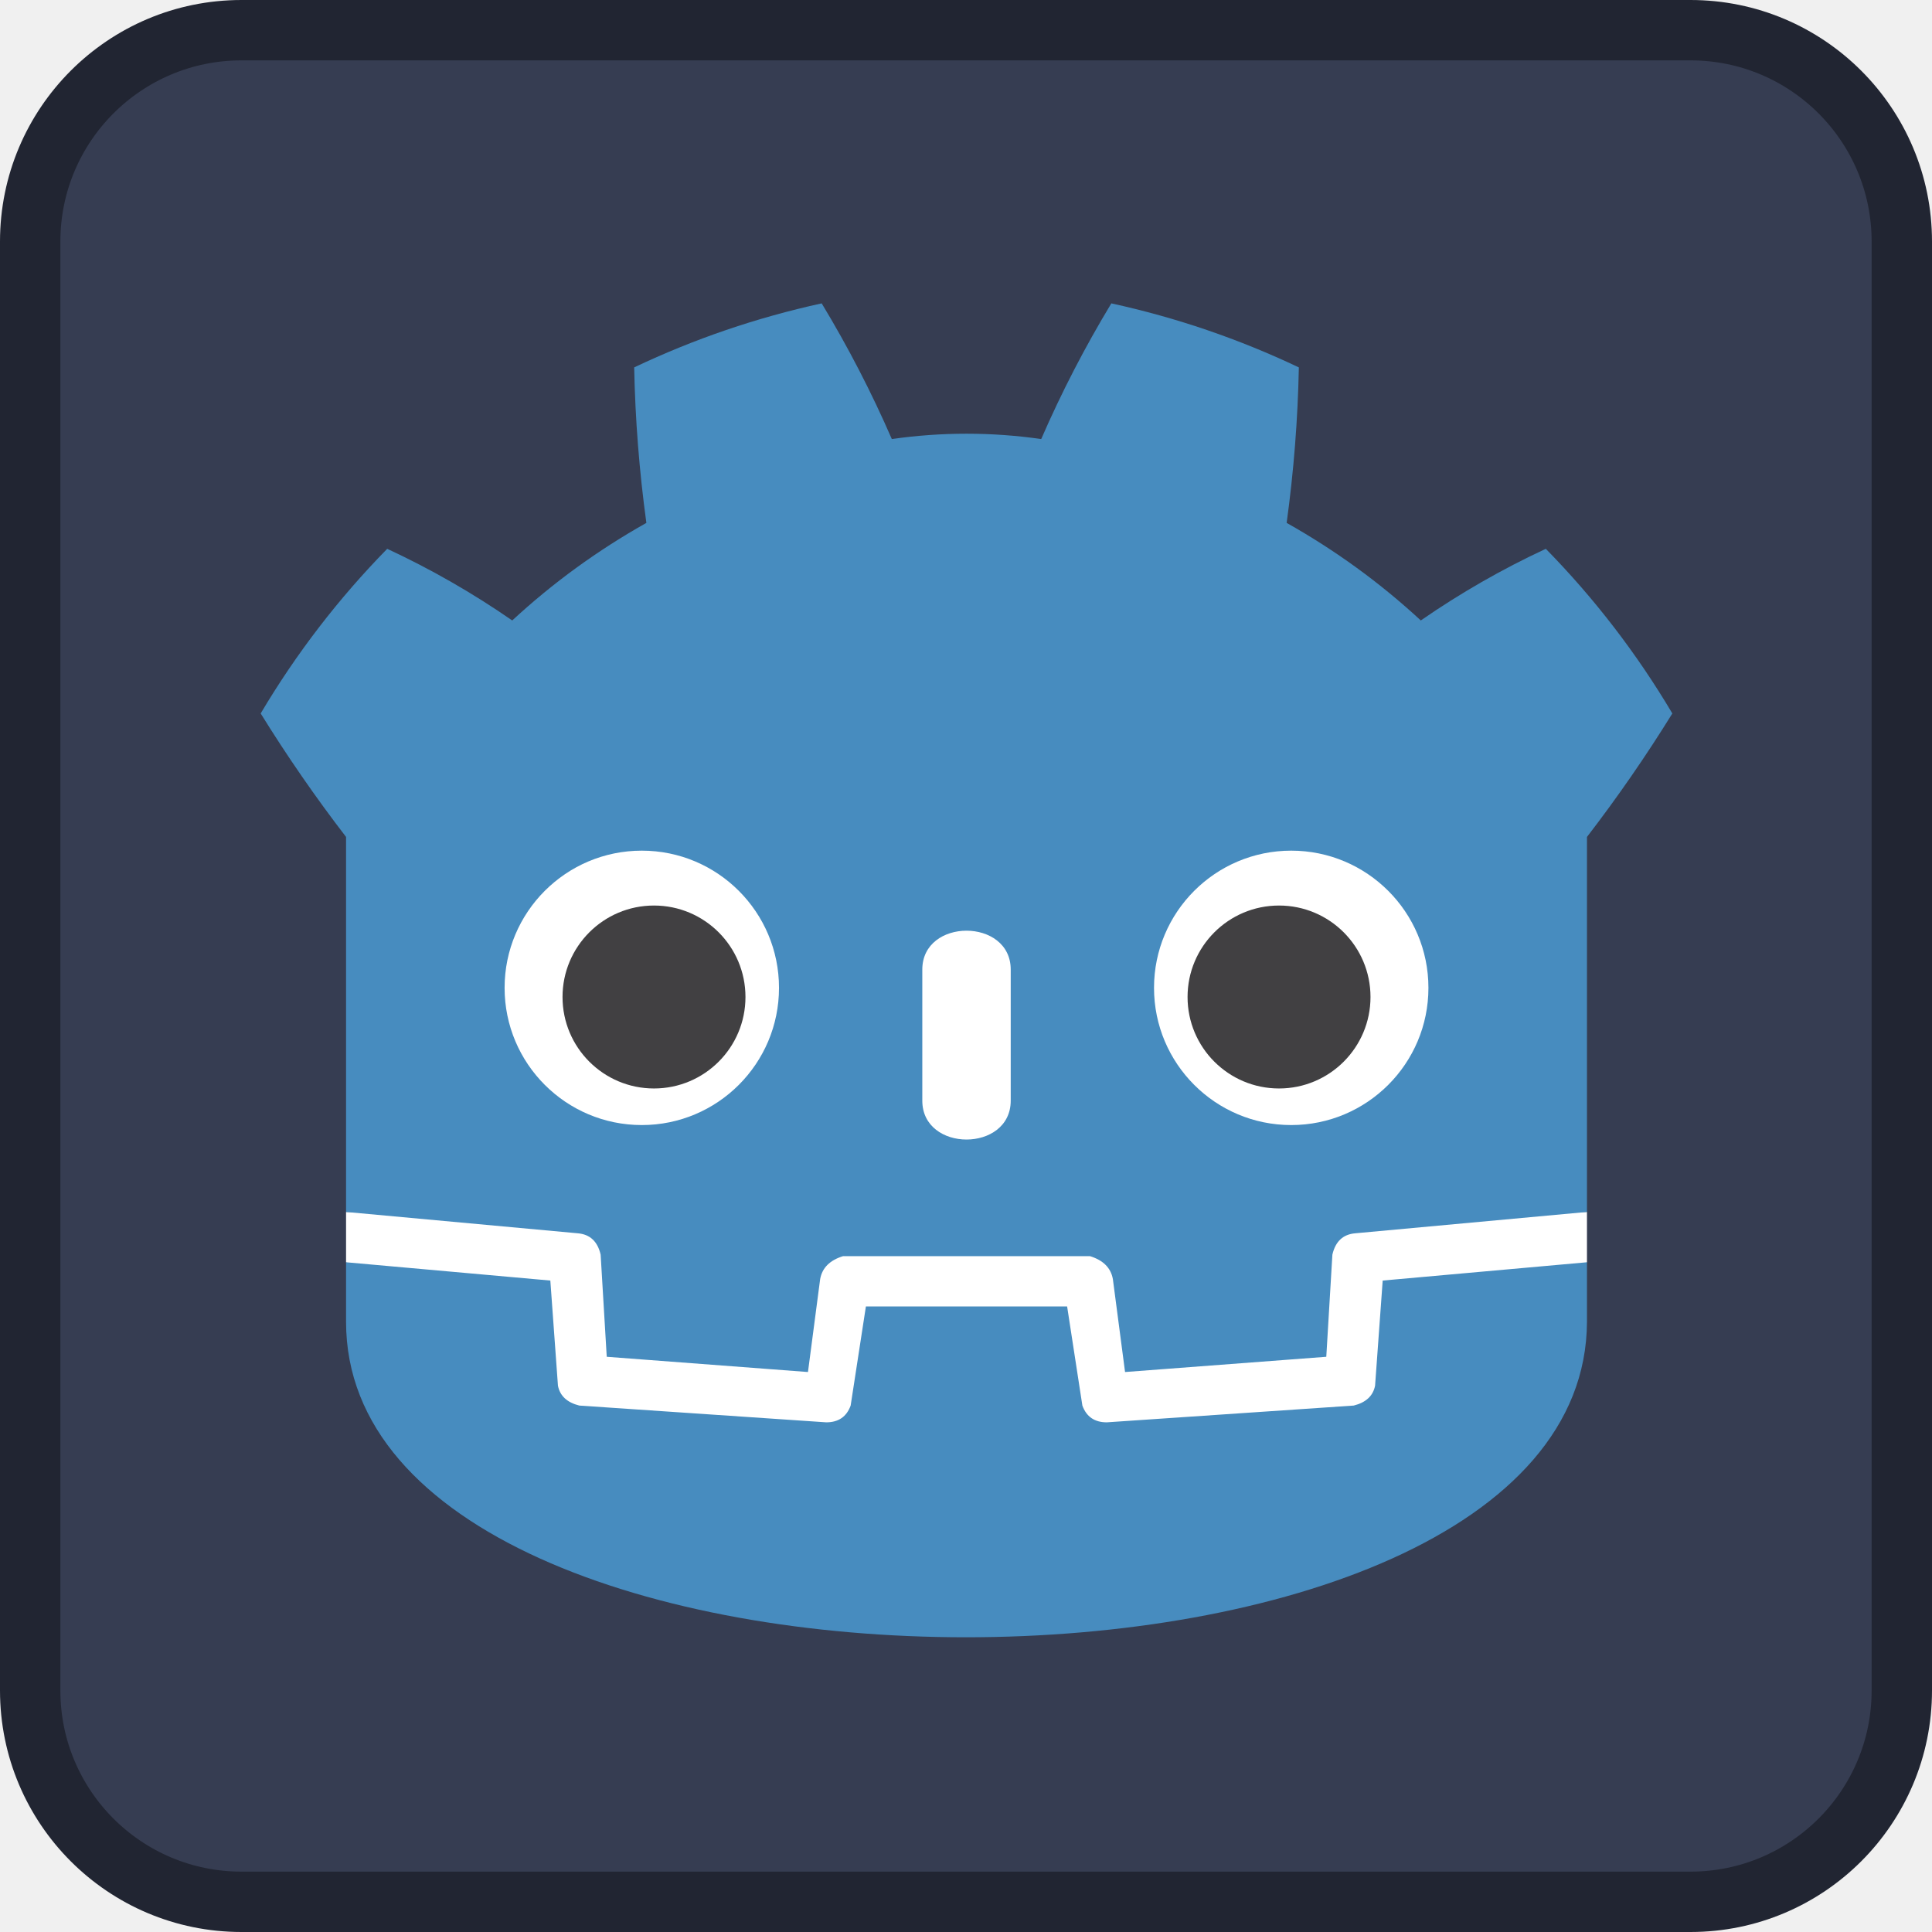
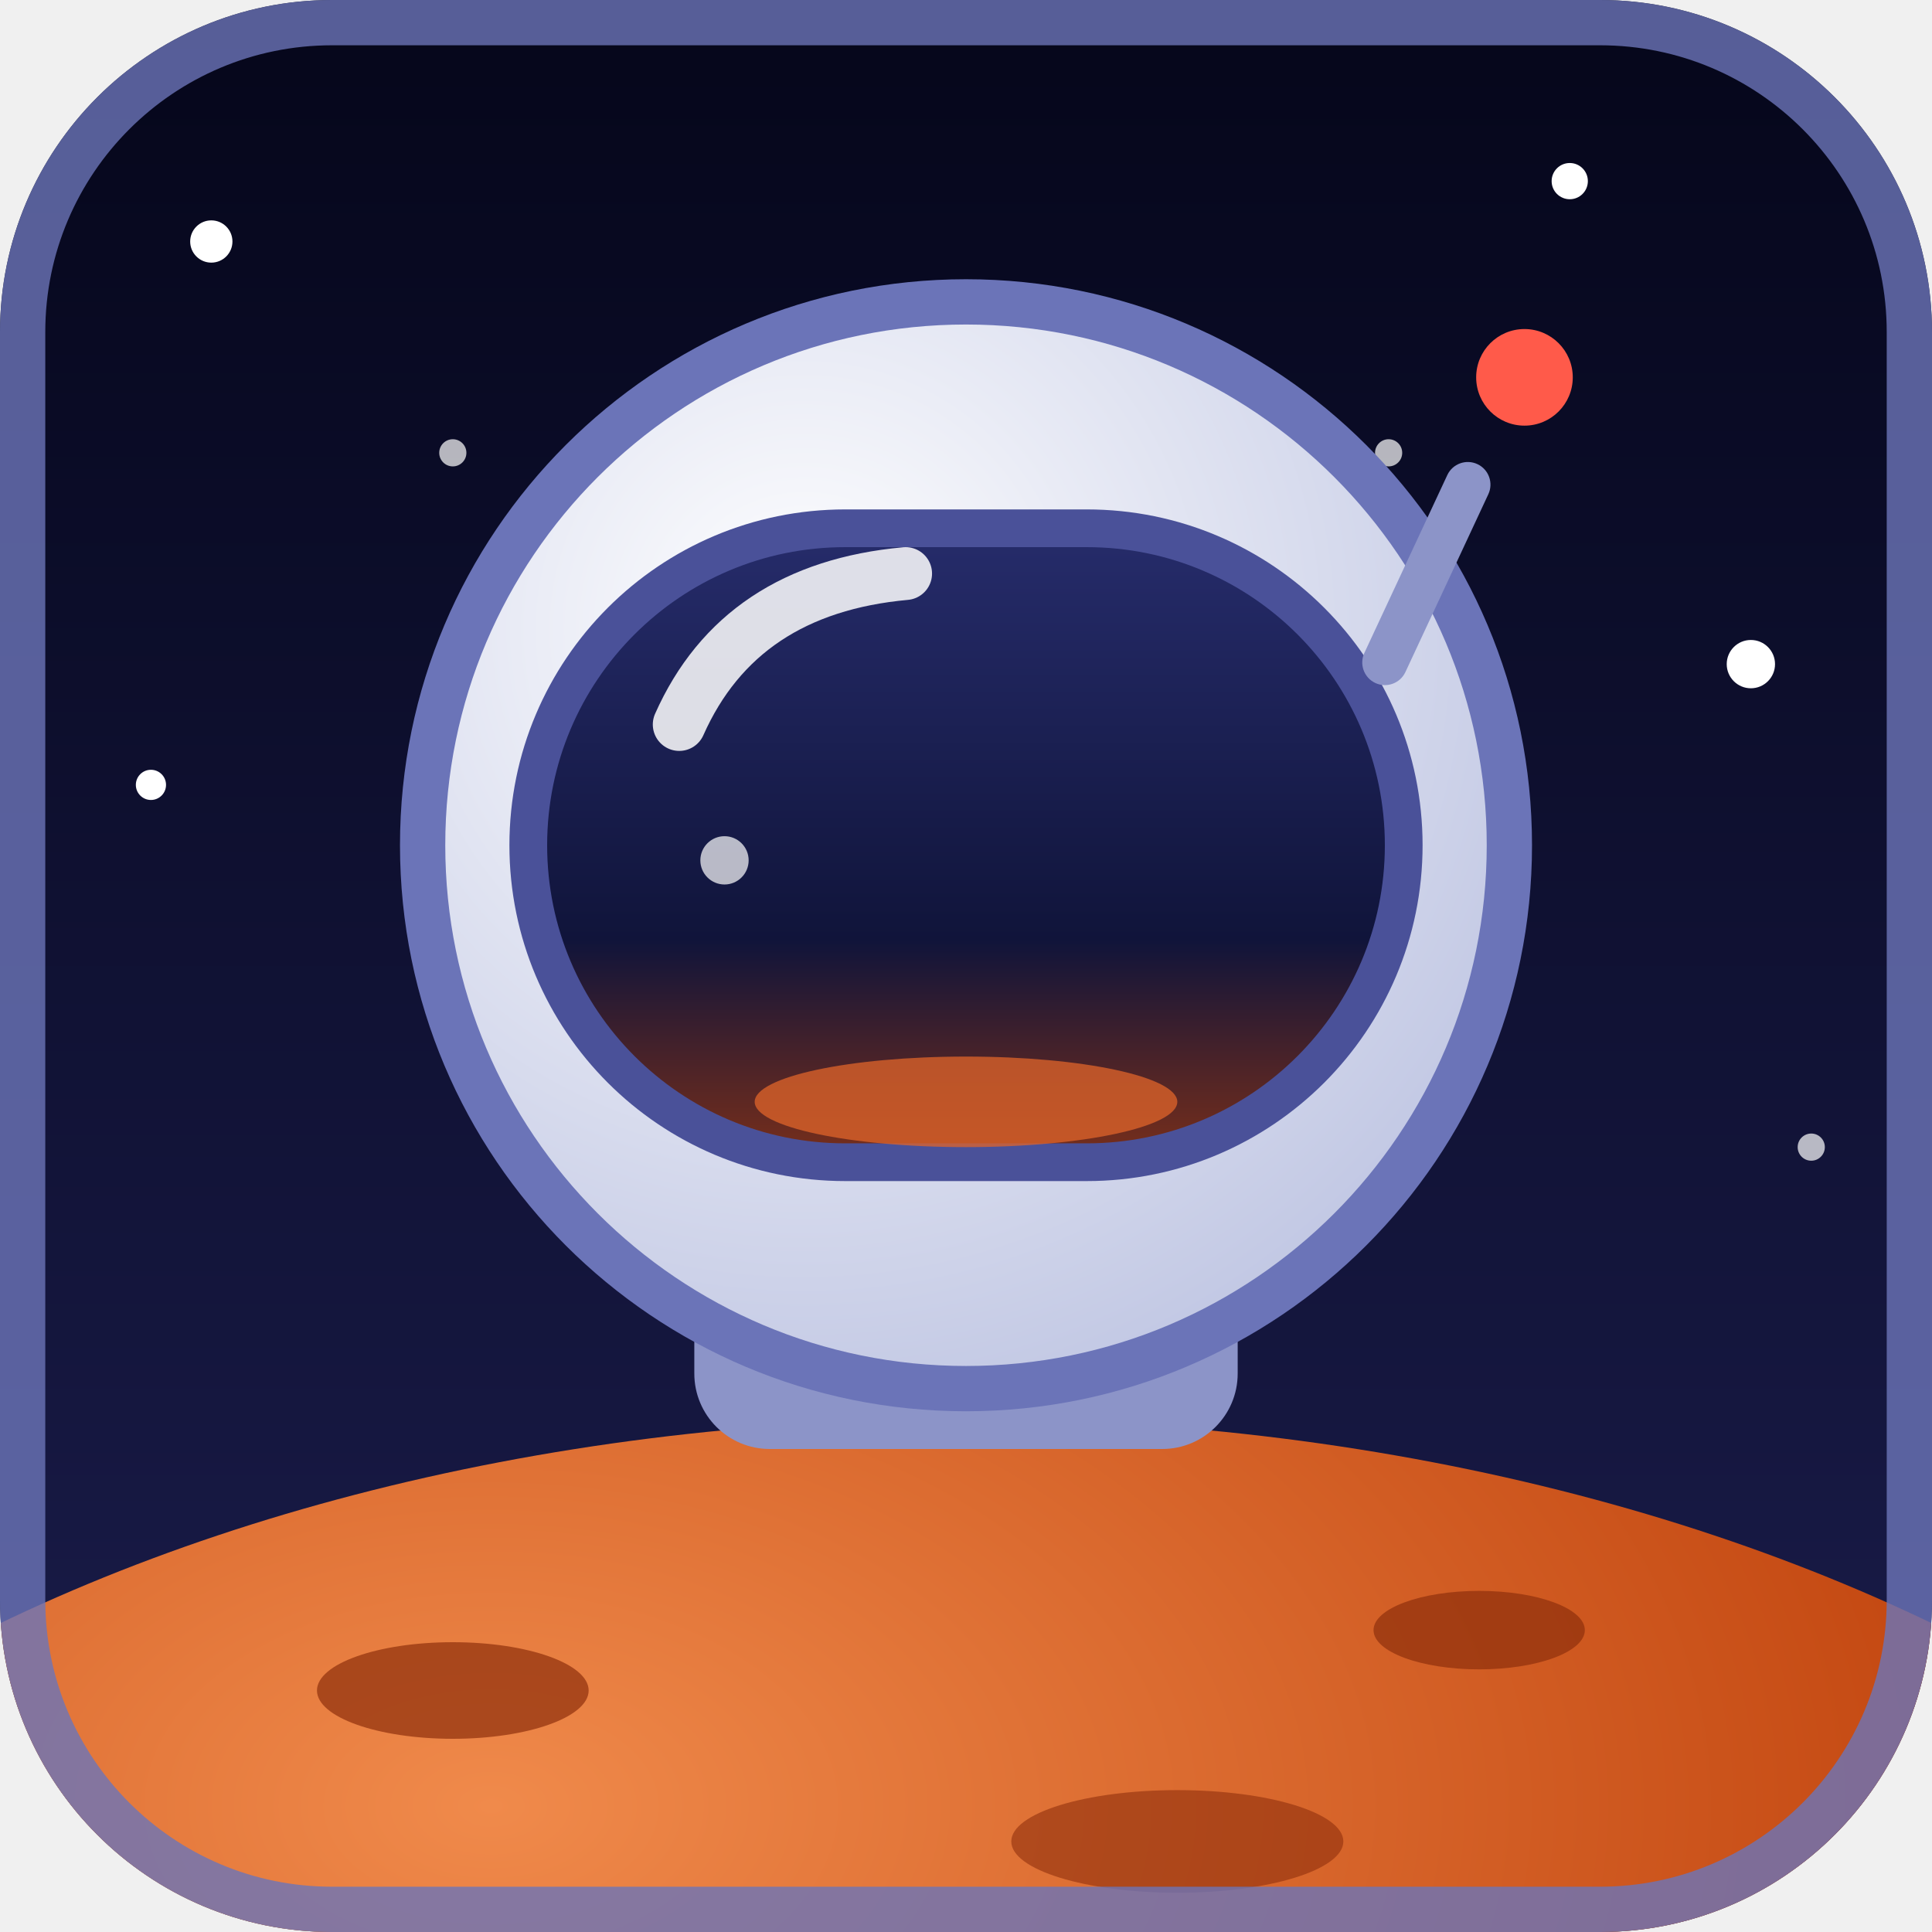
- <svg xmlns="http://www.w3.org/2000/svg" width="128" height="128">
-   <rect width="124" height="124" x="2" y="2" fill="#363d52" stroke="#212532" stroke-width="4" rx="14" />
-   <g fill="#fff" transform="translate(12.322 12.322)scale(.101)">
-     <path d="M105 673v33q407 354 814 0v-33z" />
-     <path fill="#478cbf" d="m105 673 152 14q12 1 15 14l4 67 132 10 8-61q2-11 15-15h162q13 4 15 15l8 61 132-10 4-67q3-13 15-14l152-14V427q30-39 56-81-35-59-83-108-43 20-82 47-40-37-88-64 7-51 8-102-59-28-123-42-26 43-46 89-49-7-98 0-20-46-46-89-64 14-123 42 1 51 8 102-48 27-88 64-39-27-82-47-48 49-83 108 26 42 56 81zm0 33v39c0 276 813 276 814 0v-39l-134 12-5 69q-2 10-14 13l-162 11q-12 0-16-11l-10-65H446l-10 65q-4 11-16 11l-162-11q-12-3-14-13l-5-69z" />
-     <path d="M483 600c0 34 58 34 58 0v-86c0-34-58-34-58 0z" />
-     <circle cx="725" cy="526" r="90" />
-     <circle cx="299" cy="526" r="90" />
+ <svg xmlns="http://www.w3.org/2000/svg" width="128" height="128" viewBox="0 0 128 128">
+   <defs>
+     <clipPath id="tile">
+       <rect width="128" height="128" rx="22" />
+     </clipPath>
+     <linearGradient id="sky" x1="0" y1="0" x2="0" y2="1">
+       <stop offset="0" stop-color="#05061a" />
+       <stop offset="1" stop-color="#1b1d4d" />
+     </linearGradient>
+     <radialGradient id="mars" cx="0.35" cy="0.2" r="0.9">
+       <stop offset="0" stop-color="#f08a4b" />
+       <stop offset="0.55" stop-color="#c1440e" />
+       <stop offset="1" stop-color="#7a2408" />
+     </radialGradient>
+     <linearGradient id="visor" x1="0" y1="0" x2="0" y2="1">
+       <stop offset="0" stop-color="#262c6b" />
+       <stop offset="0.65" stop-color="#10143a" />
+       <stop offset="1" stop-color="#7a2f1a" />
+     </linearGradient>
+     <radialGradient id="shell" cx="0.35" cy="0.3" r="0.85">
+       <stop offset="0" stop-color="#ffffff" />
+       <stop offset="1" stop-color="#b9c0e0" />
+     </radialGradient>
+   </defs>
+   <g clip-path="url(#tile)">
+     <rect width="128" height="128" fill="url(#sky)" />
+     <g fill="#ffffff">
+       <circle cx="14" cy="16" r="1.4" />
+       <circle cx="104" cy="12" r="1.2" />
+       <circle cx="116" cy="44" r="1.6" />
+       <circle cx="10" cy="52" r="1" />
+       <circle cx="30" cy="30" r="0.9" opacity="0.7" />
+       <circle cx="92" cy="30" r="0.9" opacity="0.7" />
+       <circle cx="120" cy="76" r="0.9" opacity="0.7" />
+     </g>
+     <ellipse cx="64" cy="158" rx="104" ry="64" fill="url(#mars)" />
+     <ellipse cx="30" cy="112" rx="9" ry="3.2" fill="#8f2f0b" opacity="0.7" />
+     <ellipse cx="98" cy="108" rx="7" ry="2.6" fill="#8f2f0b" opacity="0.7" />
+     <ellipse cx="78" cy="122" rx="11" ry="3.4" fill="#8f2f0b" opacity="0.6" />
+     <rect x="46" y="84" width="36" height="12" rx="5" fill="#8c94c8" />
+     <circle cx="64" cy="56" r="36" fill="url(#shell)" stroke="#6b74b8" stroke-width="3" />
+     <rect x="35" y="35" width="58" height="42" rx="21" fill="url(#visor)" stroke="#4a5199" stroke-width="2.5" />
+     <path d="M45 48 q4 -9 15 -10" fill="none" stroke="#ffffff" stroke-width="3.5" stroke-linecap="round" opacity="0.85" />
+     <circle cx="48" cy="57" r="1.6" fill="#ffffff" opacity="0.7" />
+     <ellipse cx="64" cy="73" rx="14" ry="3" fill="#e0642a" opacity="0.75" />
+     <rect x="93" y="30" width="3" height="16" rx="1.5" fill="#8c94c8" transform="rotate(25 94.5 38)" />
+     <circle cx="101" cy="25" r="3.2" fill="#ff5a4a" />
  </g>
-   <g fill="#414042" transform="translate(12.322 12.322)scale(.101)">
-     <circle cx="307" cy="532" r="60" />
-     <circle cx="717" cy="532" r="60" />
-   </g>
+   <rect x="1.5" y="1.5" width="125" height="125" rx="20.5" fill="none" stroke="#6b74b8" stroke-width="3" opacity="0.8" />
</svg>
